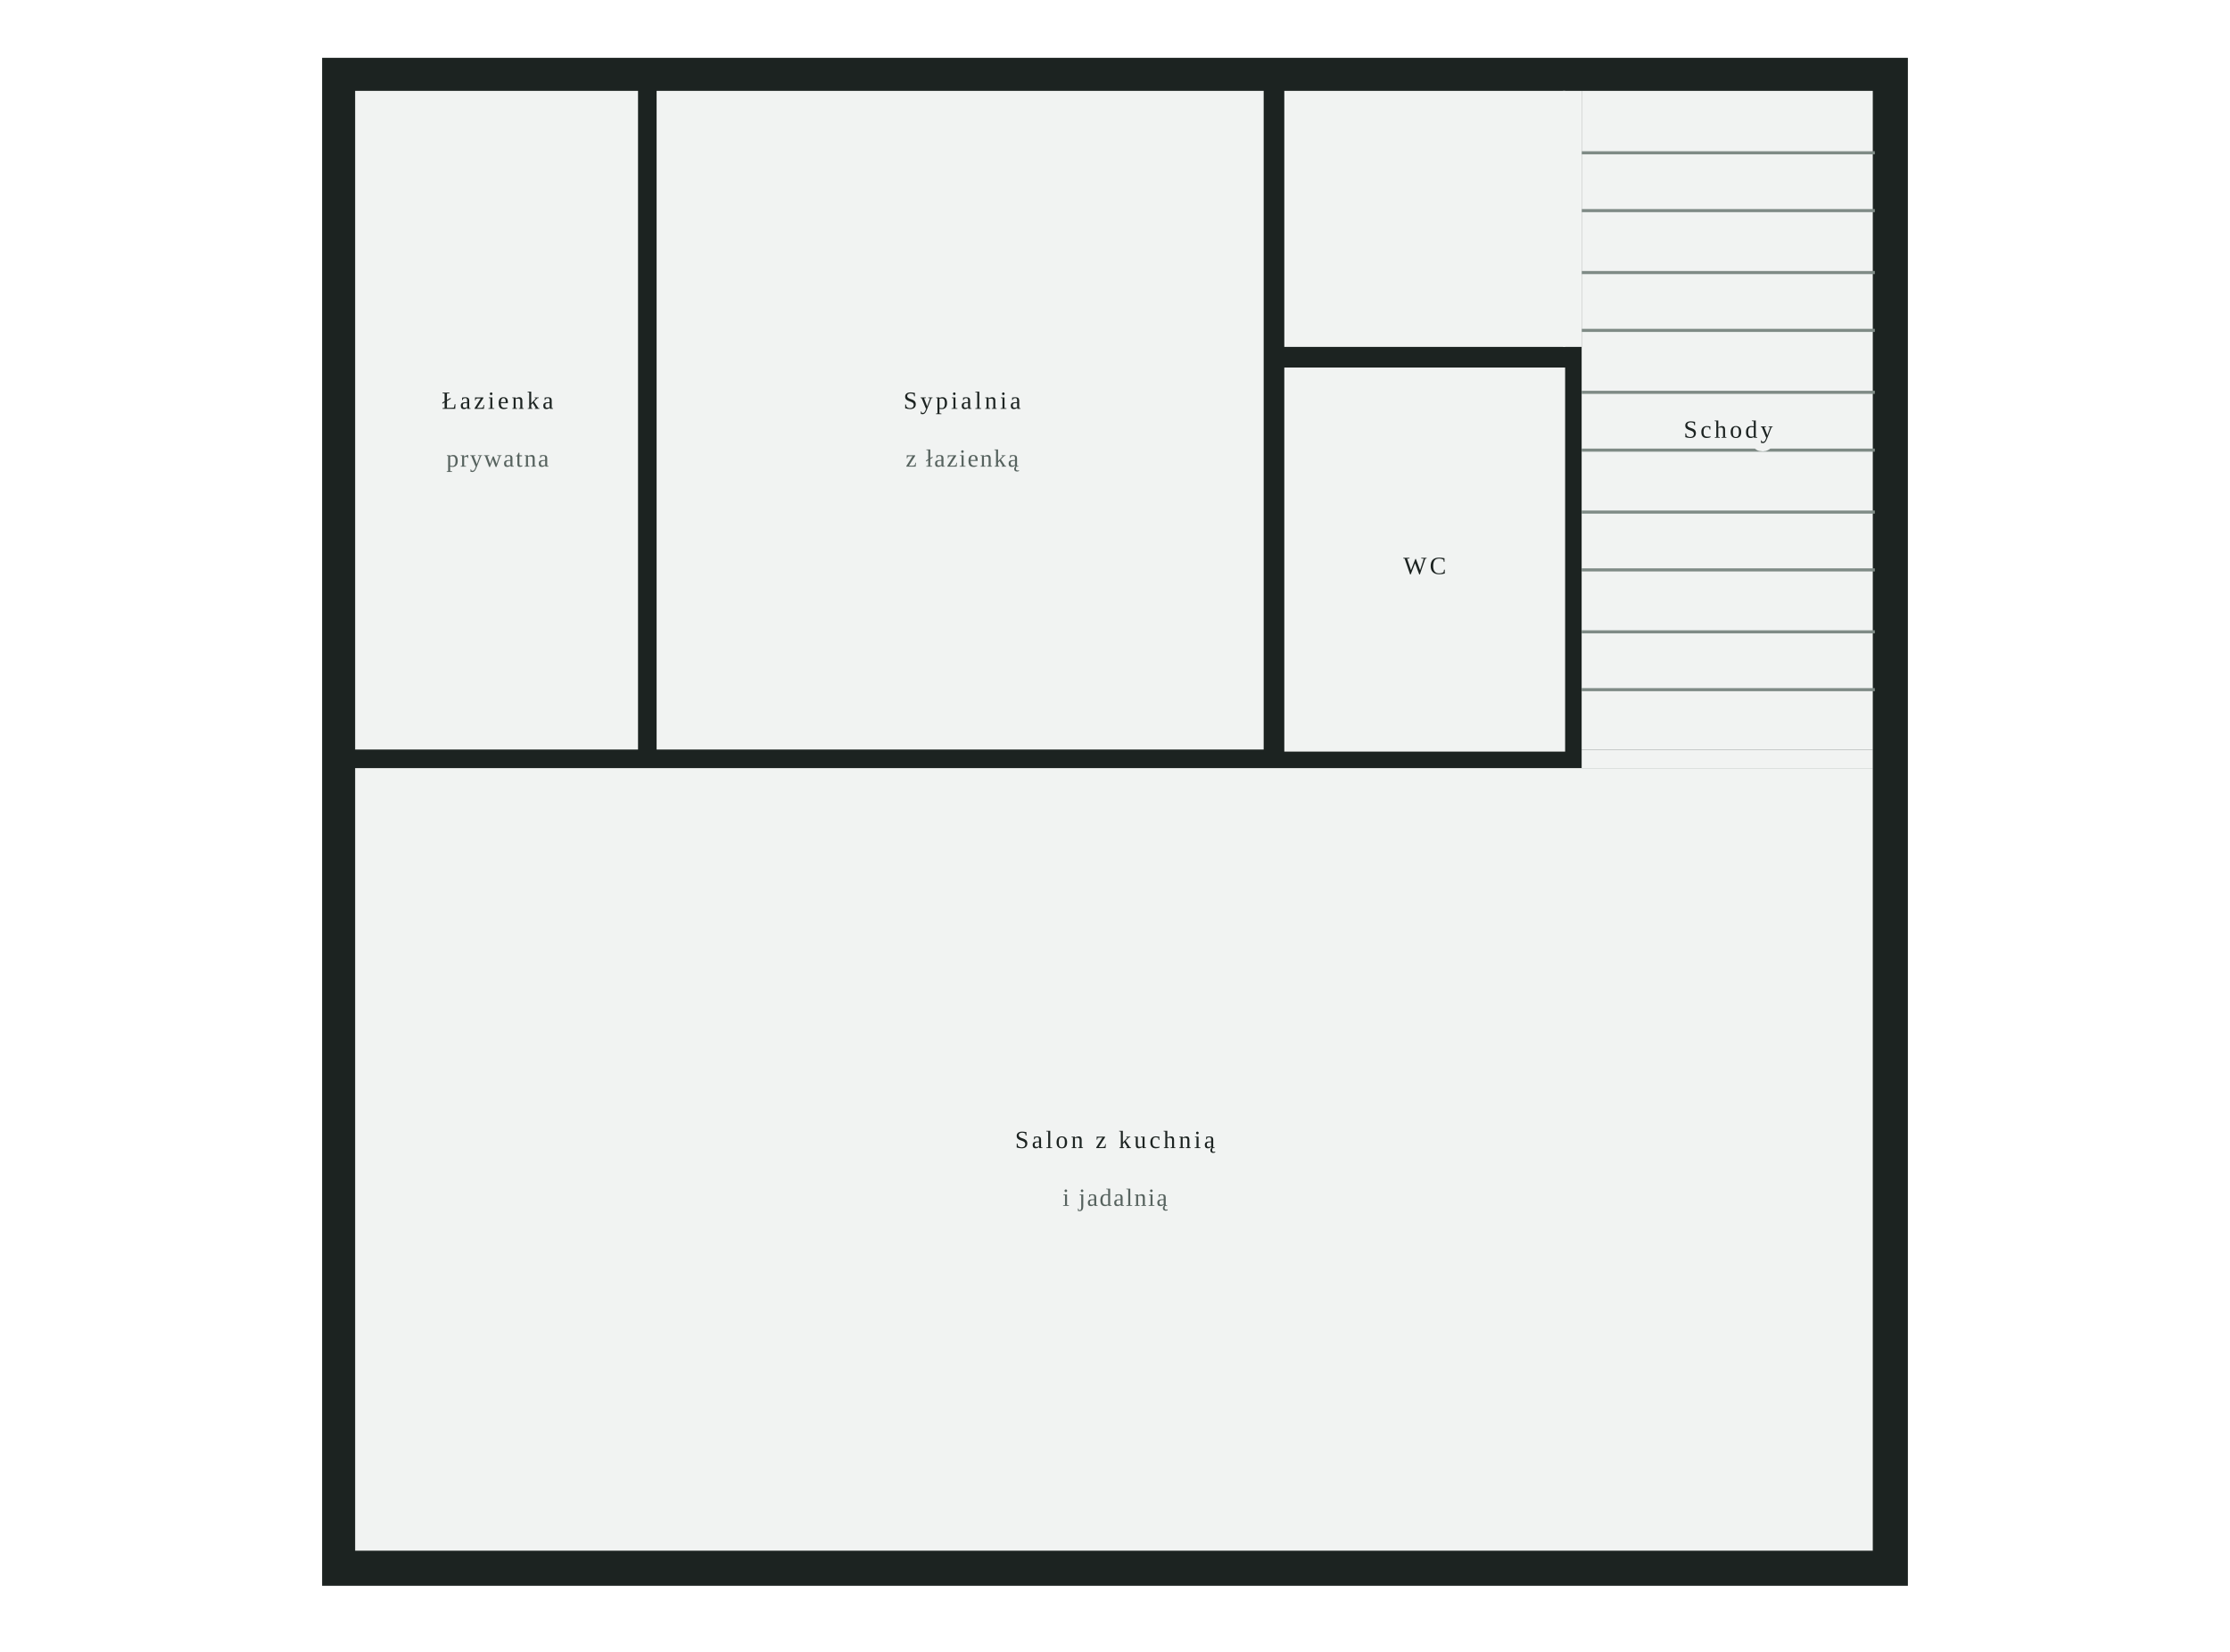
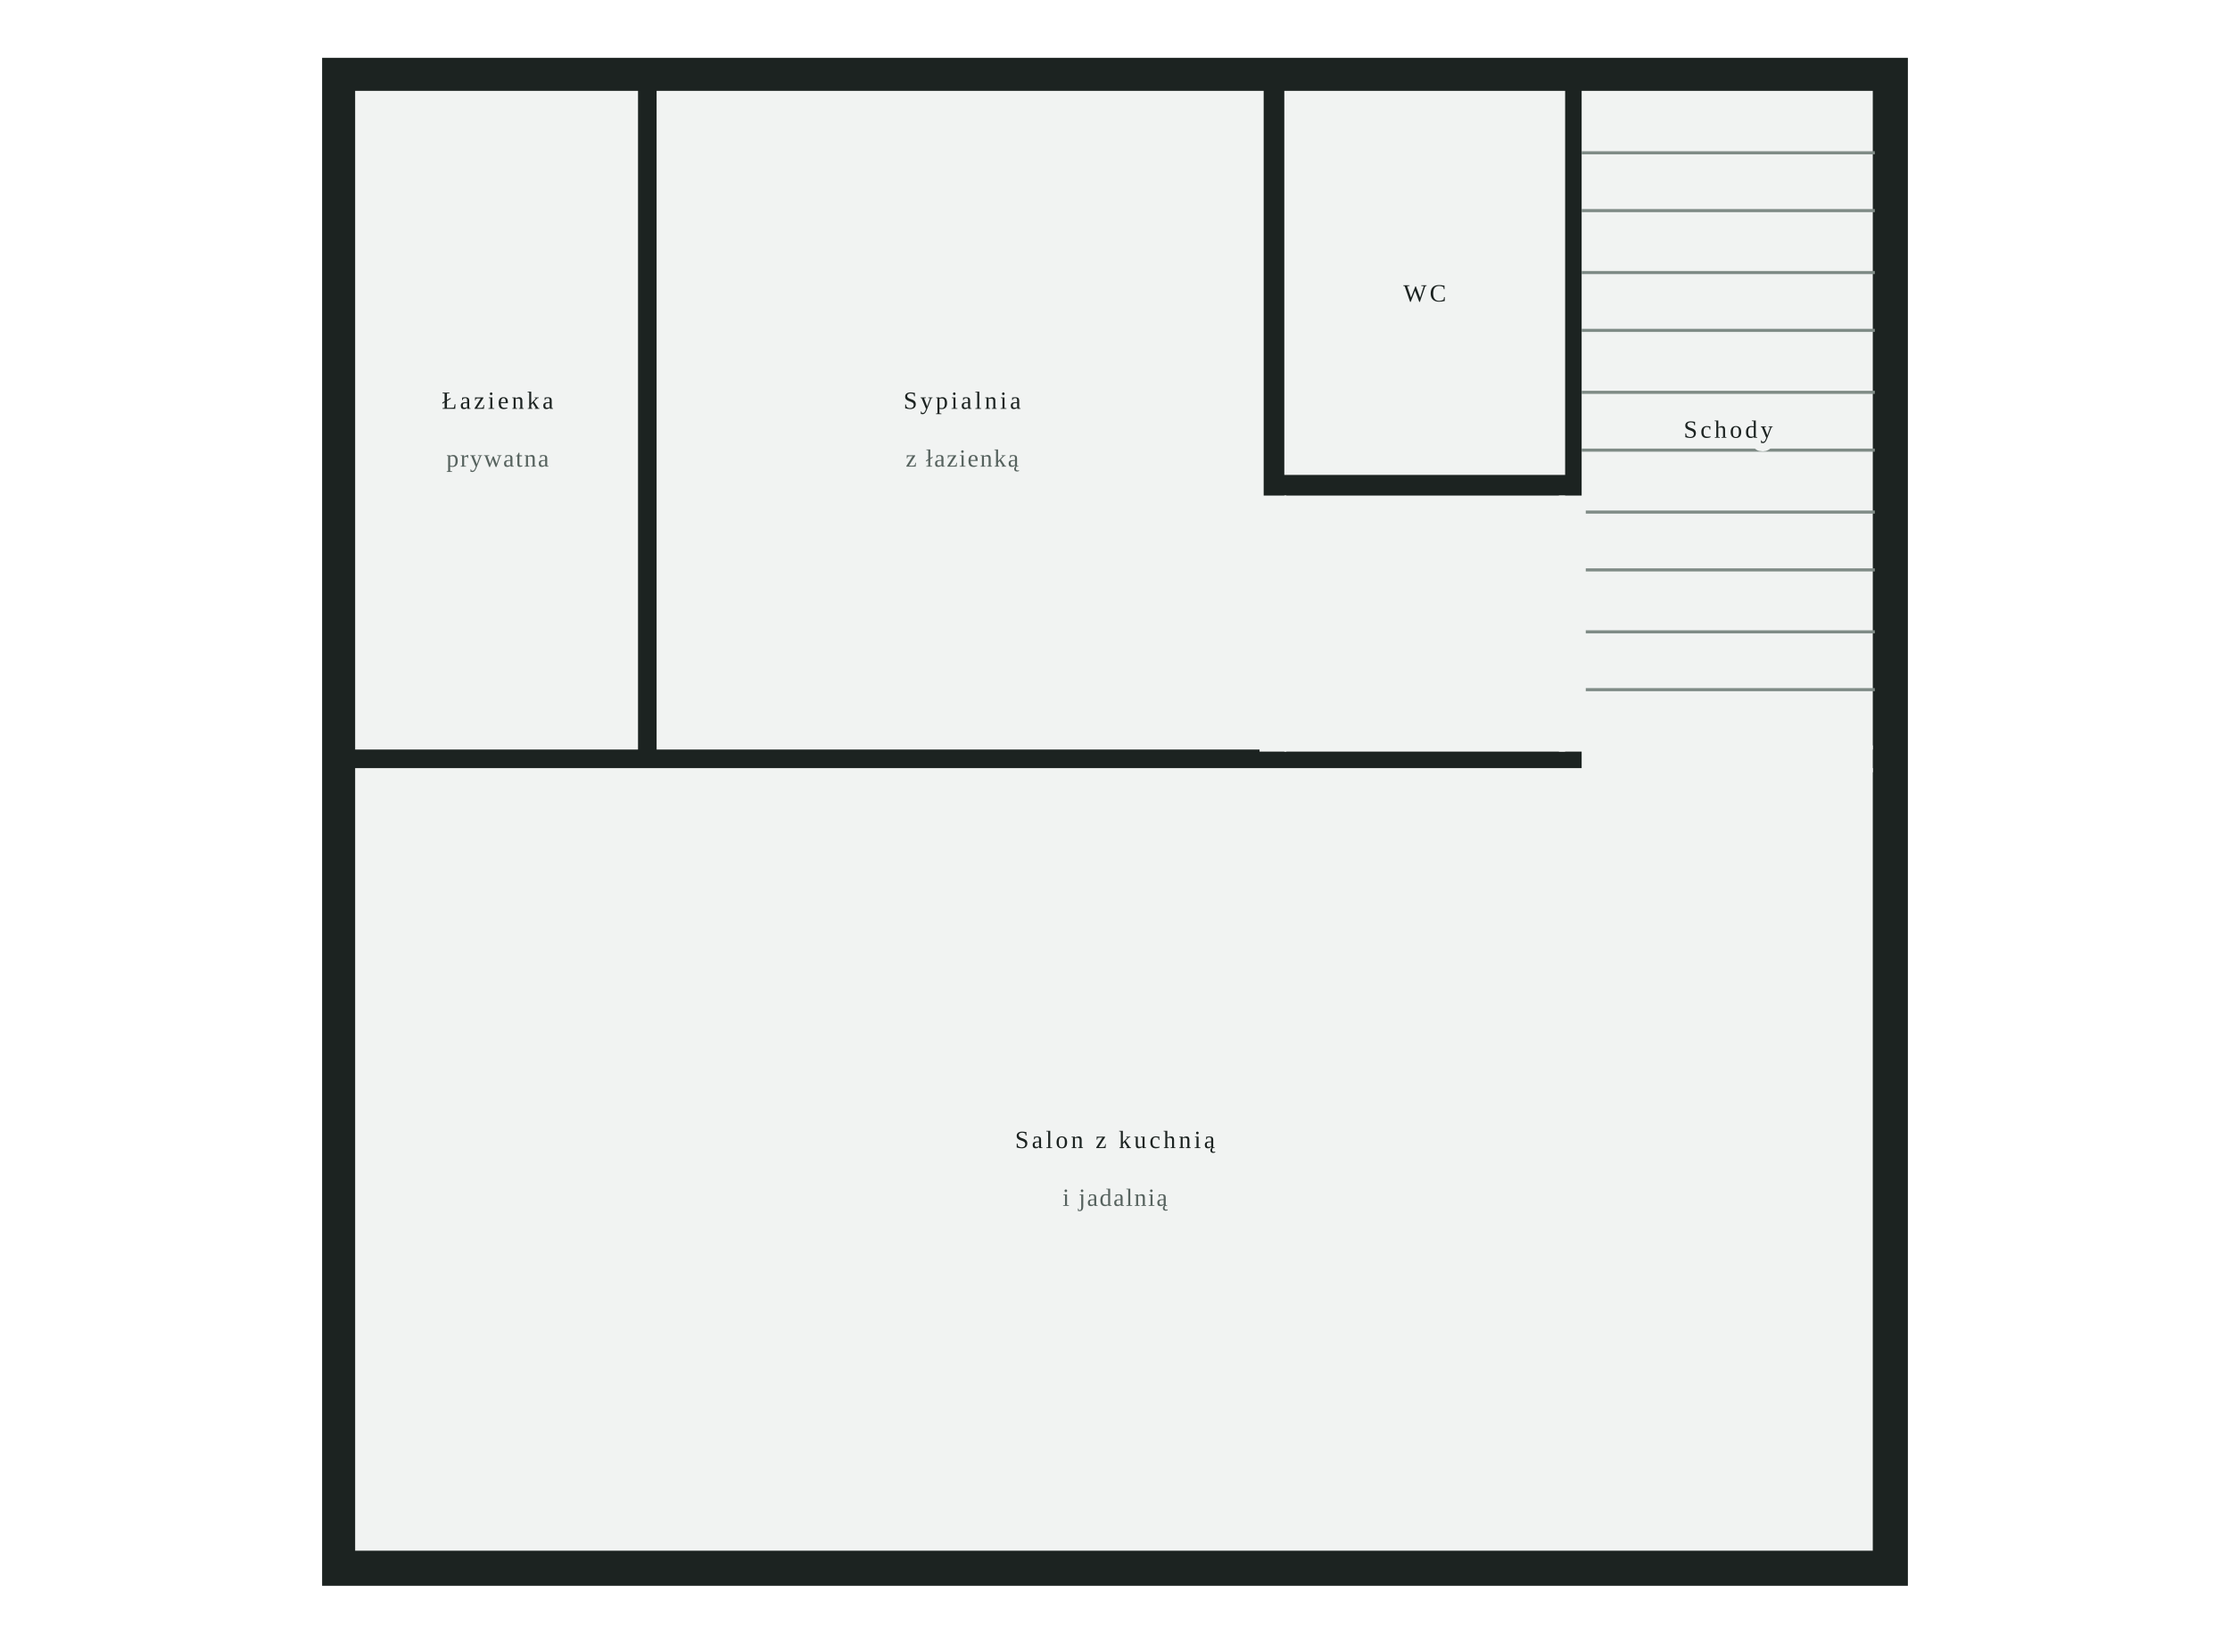
<svg xmlns="http://www.w3.org/2000/svg" viewBox="-40 -40 1080 800" role="img" aria-label="Rzut poglądowy domku, układ z salonem na piętrze: piętro">
  <style>.bryla{fill:var(--color-atrament,#1c2321);stroke:var(--color-atrament,#1c2321);stroke-width:24;stroke-linejoin:miter}.pokoj{fill:var(--color-tlo,#f1f3f2)}.pokoj.skos{fill:var(--color-tlo-2,#e4e9e7)}.stopnie{stroke:var(--color-linia-mocna,#7f8b86);stroke-width:1.5;vector-effect:non-scaling-stroke}.sauna-deski{stroke:var(--color-bursztyn,#c47a2a);stroke-width:1;opacity:.6;vector-effect:non-scaling-stroke}.nazwa{font:500 19px var(--font-ui,sans-serif);letter-spacing:.12em;text-transform:uppercase;fill:var(--color-atrament,#1c2321);paint-order:stroke;stroke:var(--color-tlo,#f1f3f2);stroke-width:8px;stroke-linejoin:round}.dopisek{font:500 18px var(--font-ui,sans-serif);letter-spacing:.06em;font-variant-numeric:tabular-nums;fill:var(--color-wyciszony,#56625e)}.pokoj-g:hover .pokoj,.pokoj-g:focus .pokoj{fill:var(--color-tlo-2,#e4e9e7)}</style>
  <polygon class="bryla" points="128,0 872,0 872,716 128,716" />
  <g id="r-lazienka-prywatna" class="pokoj-g" data-nazwa="Łazienka">
    <rect class="pokoj" x="132" y="4" width="137" height="319" />
    <text class="nazwa" x="201" y="158" text-anchor="middle">Łazienka</text>
    <text class="dopisek" x="201" y="186" text-anchor="middle">prywatna</text>
  </g>
  <g id="r-sypialnia-4" class="pokoj-g" data-nazwa="Sypialnia">
    <rect class="pokoj" x="278" y="4" width="294" height="319" />
    <text class="nazwa" x="426" y="158" text-anchor="middle">Sypialnia</text>
    <text class="dopisek" x="426" y="186" text-anchor="middle">z łazienką</text>
  </g>
+   <g id="r-wc" class="pokoj-g" data-nazwa="WC">
+     <rect class="pokoj" x="582" y="4" width="136" height="186" />
+     <text class="nazwa" x="650" y="106" text-anchor="middle">WC</text>
+   </g>
  <g id="r-hol" class="pokoj-g" data-nazwa="hol">
-     <rect class="pokoj" x="582" y="4" width="136" height="124" />
-   </g>
-   <g id="r-wc" class="pokoj-g" data-nazwa="WC">
-     <rect class="pokoj" x="582" y="138" width="136" height="186" />
-     <text class="nazwa" x="650" y="238" text-anchor="middle">WC</text>
+     <rect class="pokoj" x="582" y="200" width="136" height="124" />
  </g>
  <g id="r-schody" class="pokoj-g" data-nazwa="Schody">
    <rect class="pokoj" x="726" y="4" width="141" height="319" />
    <line class="stopnie" x1="726" y1="34" x2="868" y2="34" />
    <line class="stopnie" x1="726" y1="62" x2="868" y2="62" />
    <line class="stopnie" x1="726" y1="92" x2="868" y2="92" />
    <line class="stopnie" x1="726" y1="120" x2="868" y2="120" />
    <line class="stopnie" x1="726" y1="150" x2="868" y2="150" />
    <line class="stopnie" x1="726" y1="178" x2="868" y2="178" />
    <line class="stopnie" x1="726" y1="208" x2="868" y2="208" />
    <line class="stopnie" x1="726" y1="236" x2="868" y2="236" />
    <line class="stopnie" x1="726" y1="266" x2="868" y2="266" />
    <line class="stopnie" x1="726" y1="294" x2="868" y2="294" />
    <text class="nazwa" x="797" y="172" text-anchor="middle">Schody</text>
  </g>
  <g id="r-salon" class="pokoj-g" data-nazwa="Salon z kuchnią">
    <rect class="pokoj" x="132" y="332" width="735" height="379" />
    <text class="nazwa" x="500" y="516" text-anchor="middle">Salon z kuchnią</text>
    <text class="dopisek" x="500" y="544" text-anchor="middle">i jadalnią</text>
  </g>
-   <rect class="pokoj" x="726" y="323" width="141" height="9" />
-   <rect class="pokoj" x="717" y="4" width="9" height="124" />
+   <rect class="pokoj" x="726" y="321" width="141" height="13" />
+   <rect class="pokoj" x="715" y="200" width="13" height="124" />
+   <rect class="pokoj" x="570" y="200" width="13" height="124" />
</svg>
